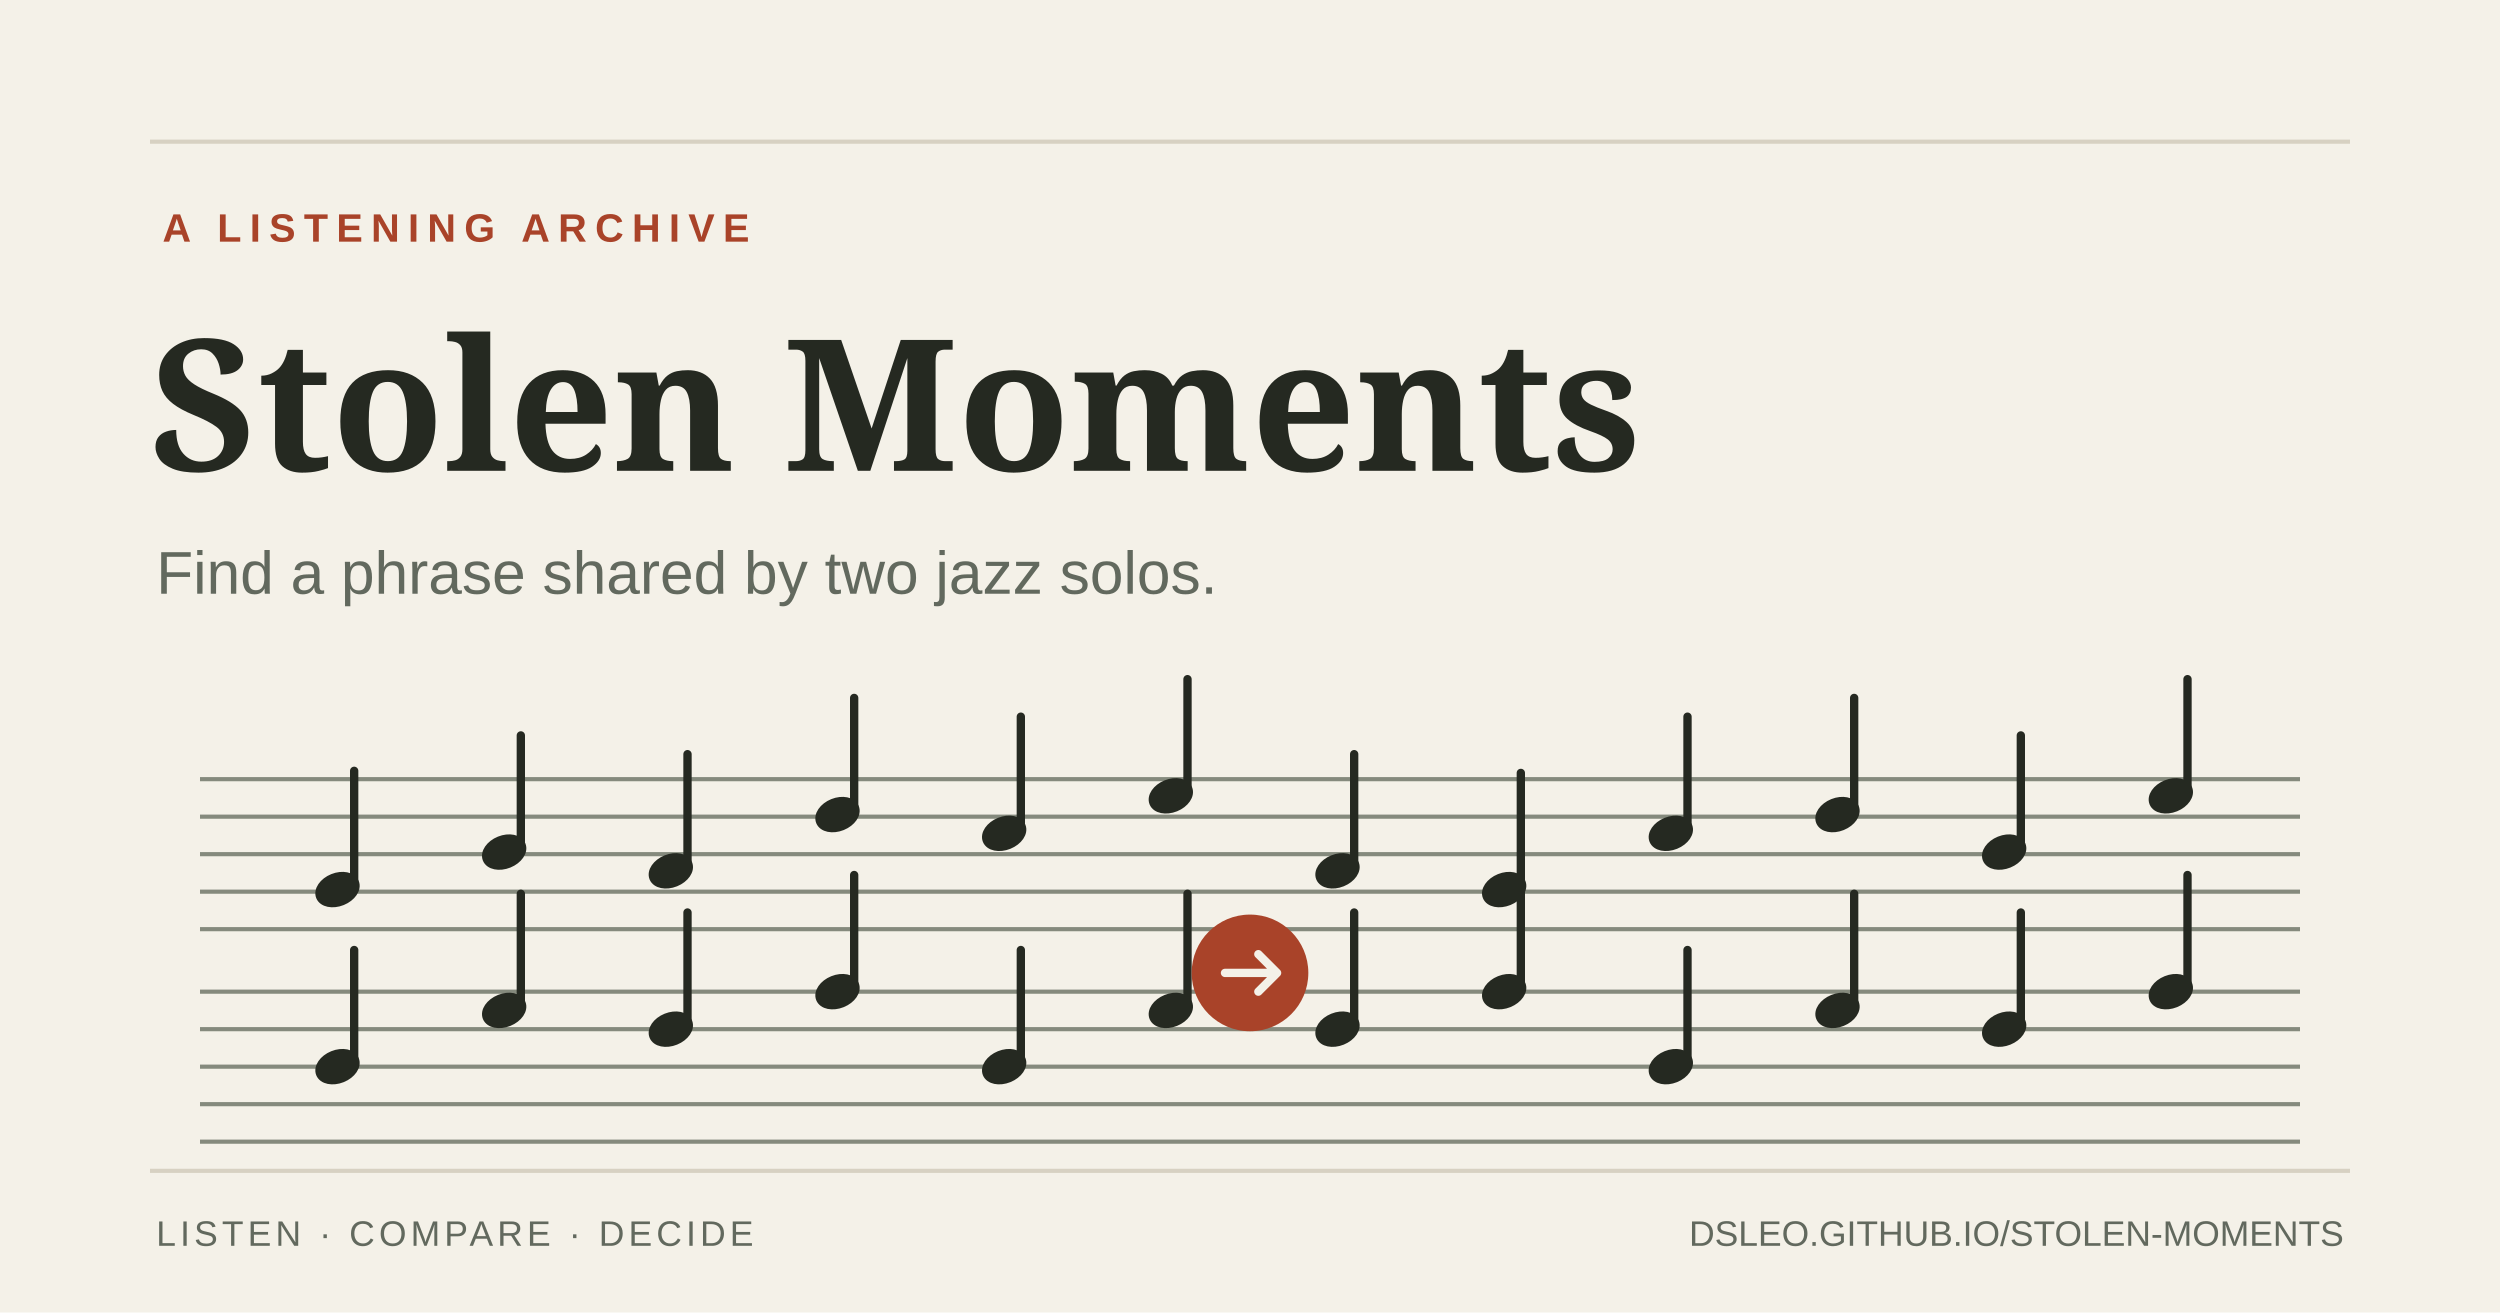
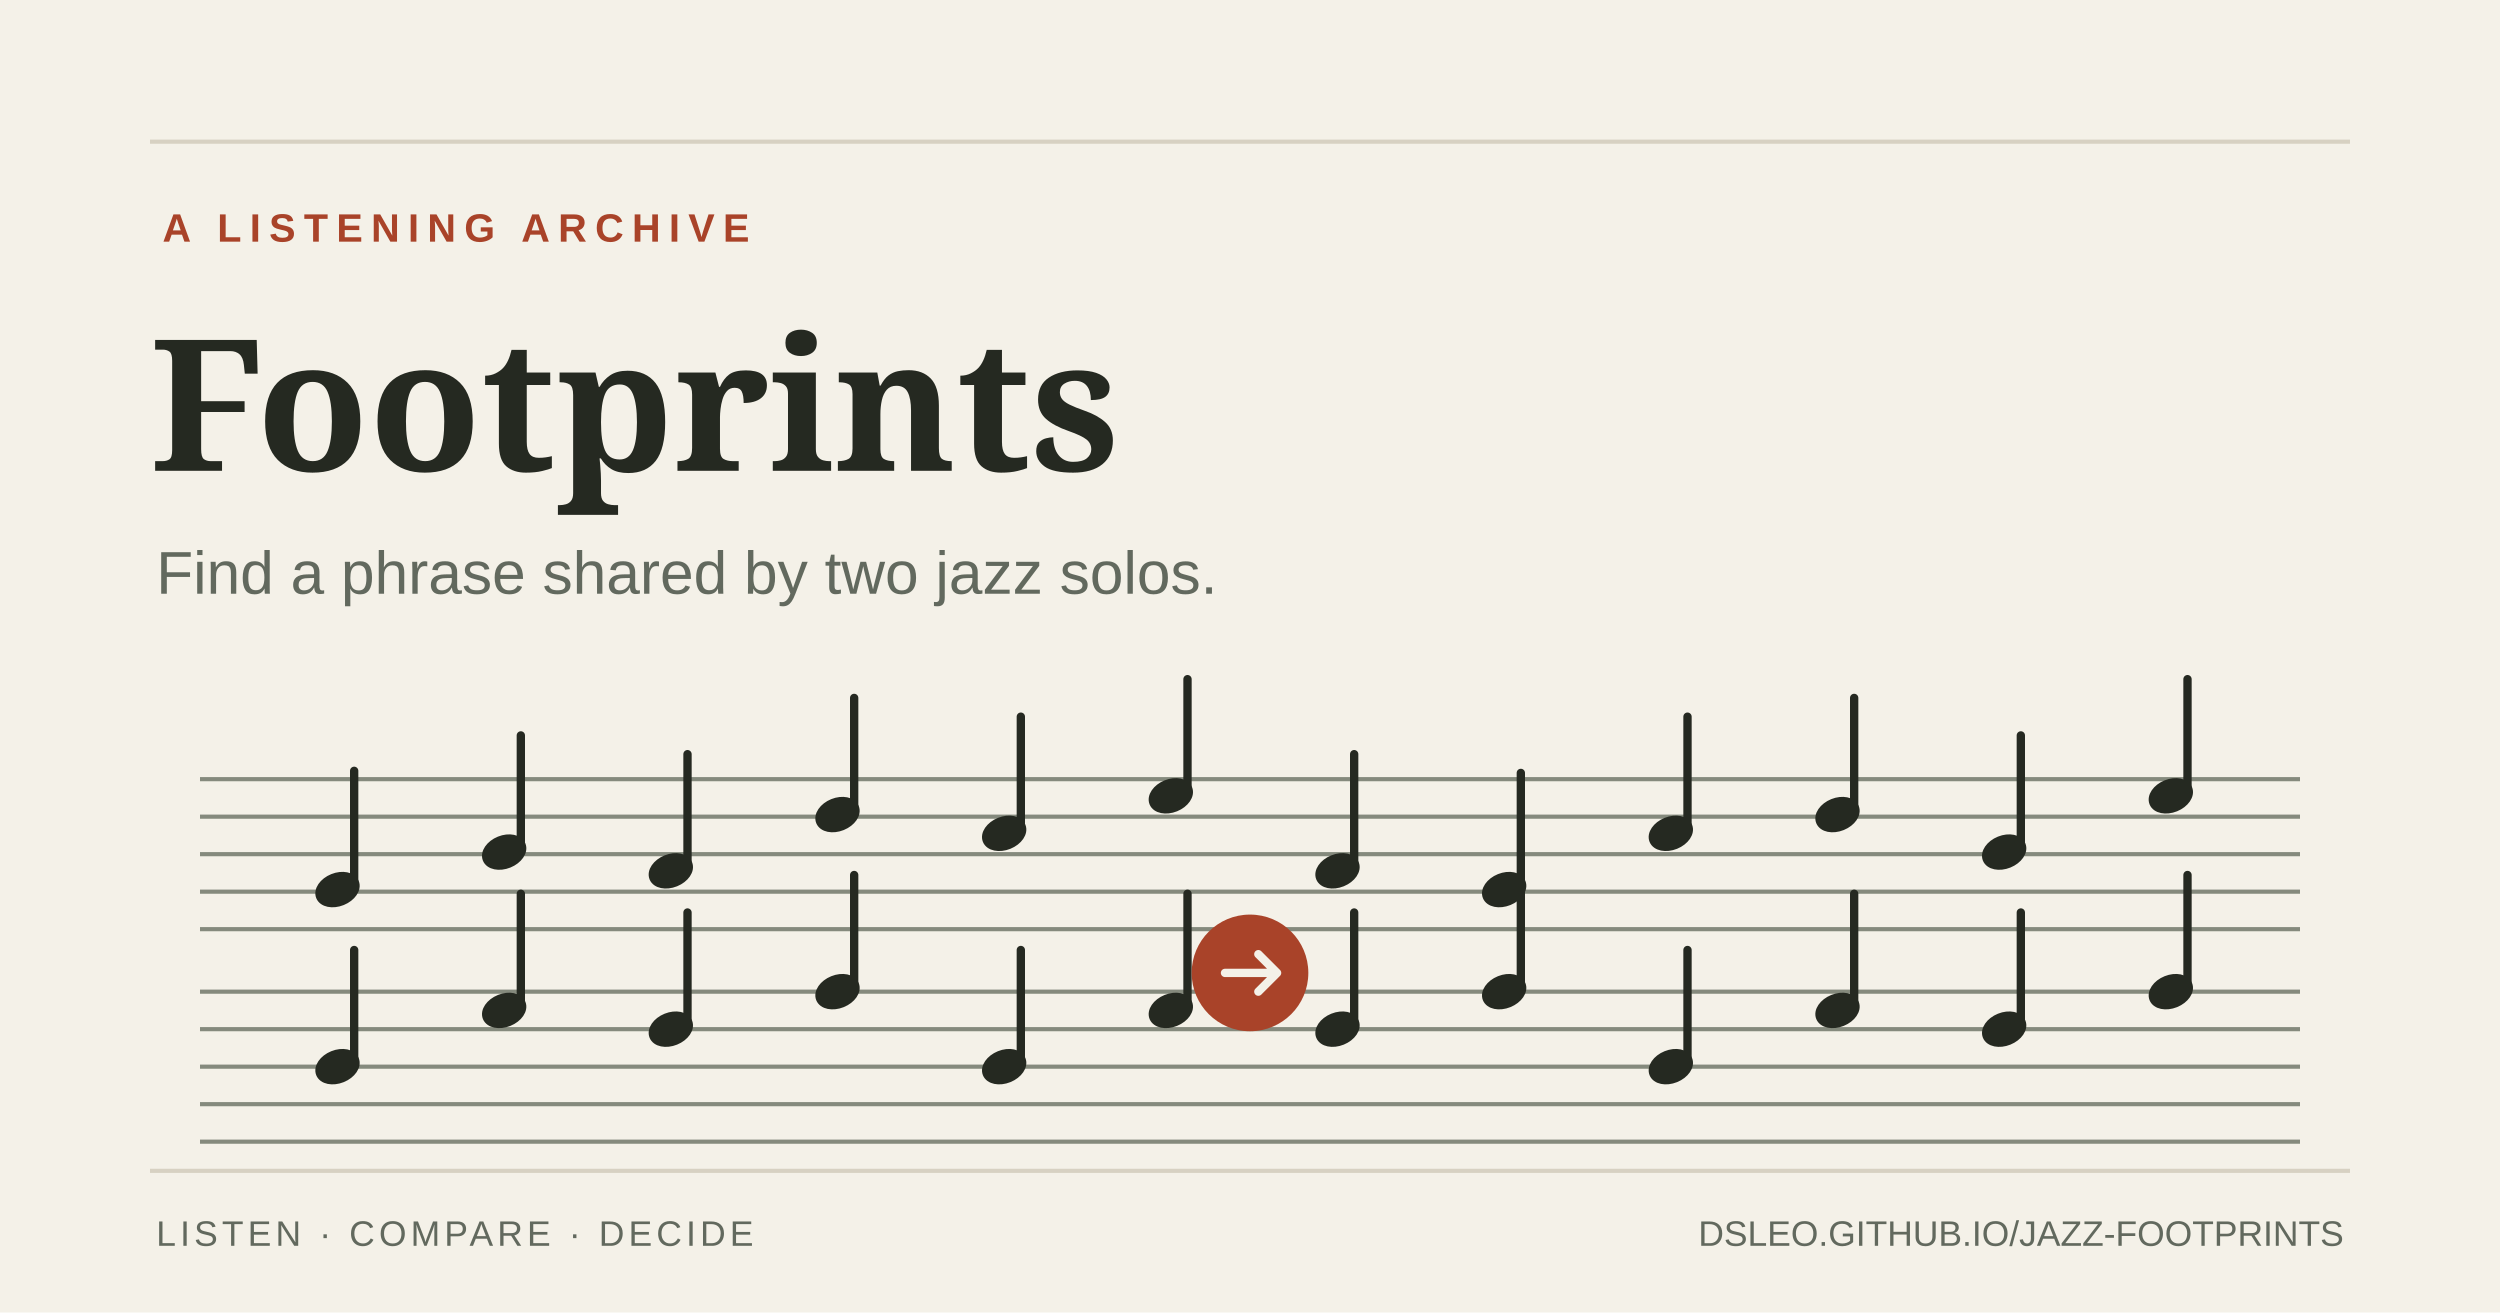
<svg xmlns="http://www.w3.org/2000/svg" width="1200" height="630" viewBox="0 0 1200 630" role="img" aria-labelledby="title desc">
  <rect width="1200" height="630" fill="#f4f1e8" />
  <path d="M72 68H1128M72 562H1128" stroke="#d7d1c2" stroke-width="2" />
  <text x="78" y="116" fill="#a94329" font-family="Arial,sans-serif" font-size="19" font-weight="700" letter-spacing="4">A LISTENING ARCHIVE</text>
-   <text x="72" y="226" fill="#252921" font-family="Georgia,serif" font-size="88" font-weight="700">Stolen Moments</text>
+   <text x="72" y="226" fill="#252921" font-family="Georgia,serif" font-size="88" font-weight="700">Footprints</text>
  <text x="75" y="285" fill="#62695e" font-family="Arial,sans-serif" font-size="29">Find a phrase shared by two jazz solos.</text>
  <g fill="none" stroke="#858a7d" stroke-width="2">
    <path d="M96 374H1104M96 392H1104M96 410H1104M96 428H1104M96 446H1104" />
    <path d="M96 476H1104M96 494H1104M96 512H1104M96 530H1104M96 548H1104" />
  </g>
  <g fill="#252921" stroke="#252921" stroke-width="4" stroke-linecap="round">
    <ellipse cx="162" cy="427" rx="9" ry="6" transform="rotate(-22 162 427)" />
    <path d="M170 426V370" />
    <ellipse cx="242" cy="409" rx="9" ry="6" transform="rotate(-22 242 409)" />
    <path d="M250 408V353" />
    <ellipse cx="322" cy="418" rx="9" ry="6" transform="rotate(-22 322 418)" />
    <path d="M330 417V362" />
    <ellipse cx="402" cy="391" rx="9" ry="6" transform="rotate(-22 402 391)" />
    <path d="M410 390V335" />
    <ellipse cx="482" cy="400" rx="9" ry="6" transform="rotate(-22 482 400)" />
    <path d="M490 399V344" />
    <ellipse cx="562" cy="382" rx="9" ry="6" transform="rotate(-22 562 382)" />
    <path d="M570 381V326" />
    <ellipse cx="642" cy="418" rx="9" ry="6" transform="rotate(-22 642 418)" />
    <path d="M650 417V362" />
    <ellipse cx="722" cy="427" rx="9" ry="6" transform="rotate(-22 722 427)" />
    <path d="M730 426V371" />
    <ellipse cx="802" cy="400" rx="9" ry="6" transform="rotate(-22 802 400)" />
    <path d="M810 399V344" />
    <ellipse cx="882" cy="391" rx="9" ry="6" transform="rotate(-22 882 391)" />
    <path d="M890 390V335" />
    <ellipse cx="962" cy="409" rx="9" ry="6" transform="rotate(-22 962 409)" />
    <path d="M970 408V353" />
    <ellipse cx="1042" cy="382" rx="9" ry="6" transform="rotate(-22 1042 382)" />
    <path d="M1050 381V326" />
    <ellipse cx="162" cy="512" rx="9" ry="6" transform="rotate(-22 162 512)" />
    <path d="M170 511V456" />
    <ellipse cx="242" cy="485" rx="9" ry="6" transform="rotate(-22 242 485)" />
    <path d="M250 484V429" />
    <ellipse cx="322" cy="494" rx="9" ry="6" transform="rotate(-22 322 494)" />
    <path d="M330 493V438" />
    <ellipse cx="402" cy="476" rx="9" ry="6" transform="rotate(-22 402 476)" />
    <path d="M410 475V420" />
    <ellipse cx="482" cy="512" rx="9" ry="6" transform="rotate(-22 482 512)" />
    <path d="M490 511V456" />
    <ellipse cx="562" cy="485" rx="9" ry="6" transform="rotate(-22 562 485)" />
    <path d="M570 484V429" />
    <ellipse cx="642" cy="494" rx="9" ry="6" transform="rotate(-22 642 494)" />
    <path d="M650 493V438" />
    <ellipse cx="722" cy="476" rx="9" ry="6" transform="rotate(-22 722 476)" />
    <path d="M730 475V420" />
    <ellipse cx="802" cy="512" rx="9" ry="6" transform="rotate(-22 802 512)" />
    <path d="M810 511V456" />
    <ellipse cx="882" cy="485" rx="9" ry="6" transform="rotate(-22 882 485)" />
    <path d="M890 484V429" />
    <ellipse cx="962" cy="494" rx="9" ry="6" transform="rotate(-22 962 494)" />
    <path d="M970 493V438" />
    <ellipse cx="1042" cy="476" rx="9" ry="6" transform="rotate(-22 1042 476)" />
    <path d="M1050 475V420" />
  </g>
  <circle cx="600" cy="467" r="28" fill="#a94329" />
  <path d="M588 467h24m-8-9 9 9-9 9" fill="none" stroke="#f4f1e8" stroke-width="4" stroke-linecap="round" stroke-linejoin="round" />
  <text x="75" y="598" fill="#62695e" font-family="Arial,sans-serif" font-size="17" letter-spacing="2">LISTEN · COMPARE · DECIDE</text>
-   <text x="1125" y="598" text-anchor="end" fill="#62695e" font-family="Arial,sans-serif" font-size="17">DSLEO.GITHUB.IO/STOLEN-MOMENTS</text>
+   <text x="1125" y="598" text-anchor="end" fill="#62695e" font-family="Arial,sans-serif" font-size="17">DSLEO.GITHUB.IO/JAZZ-FOOTPRINTS</text>
</svg>
